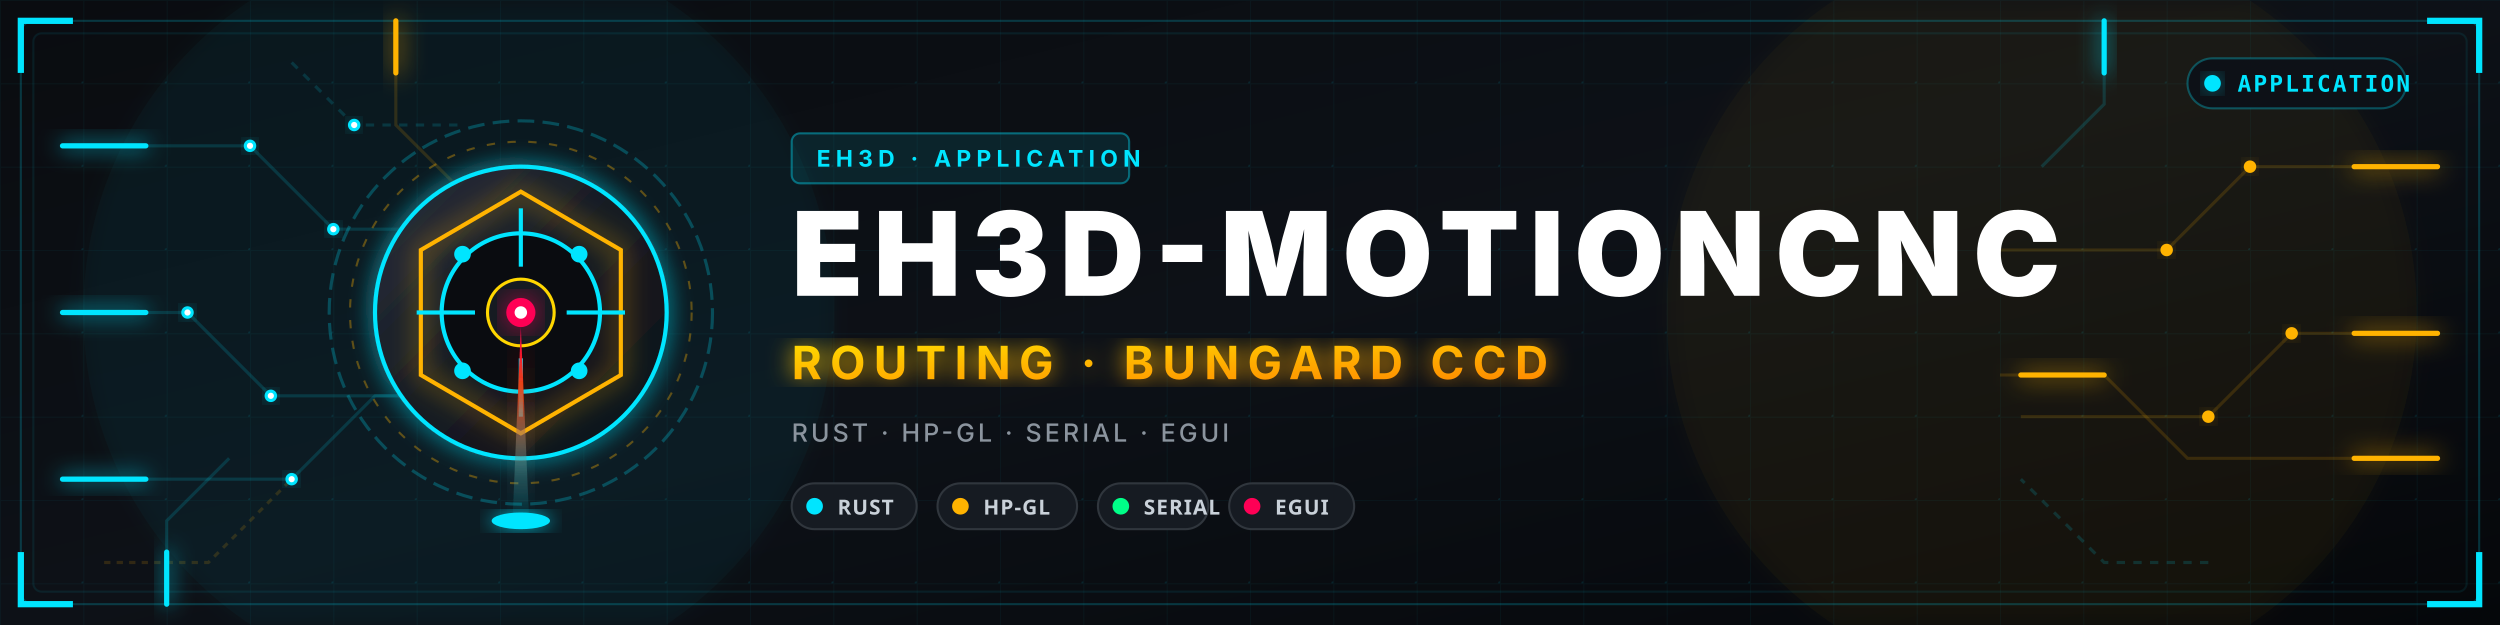
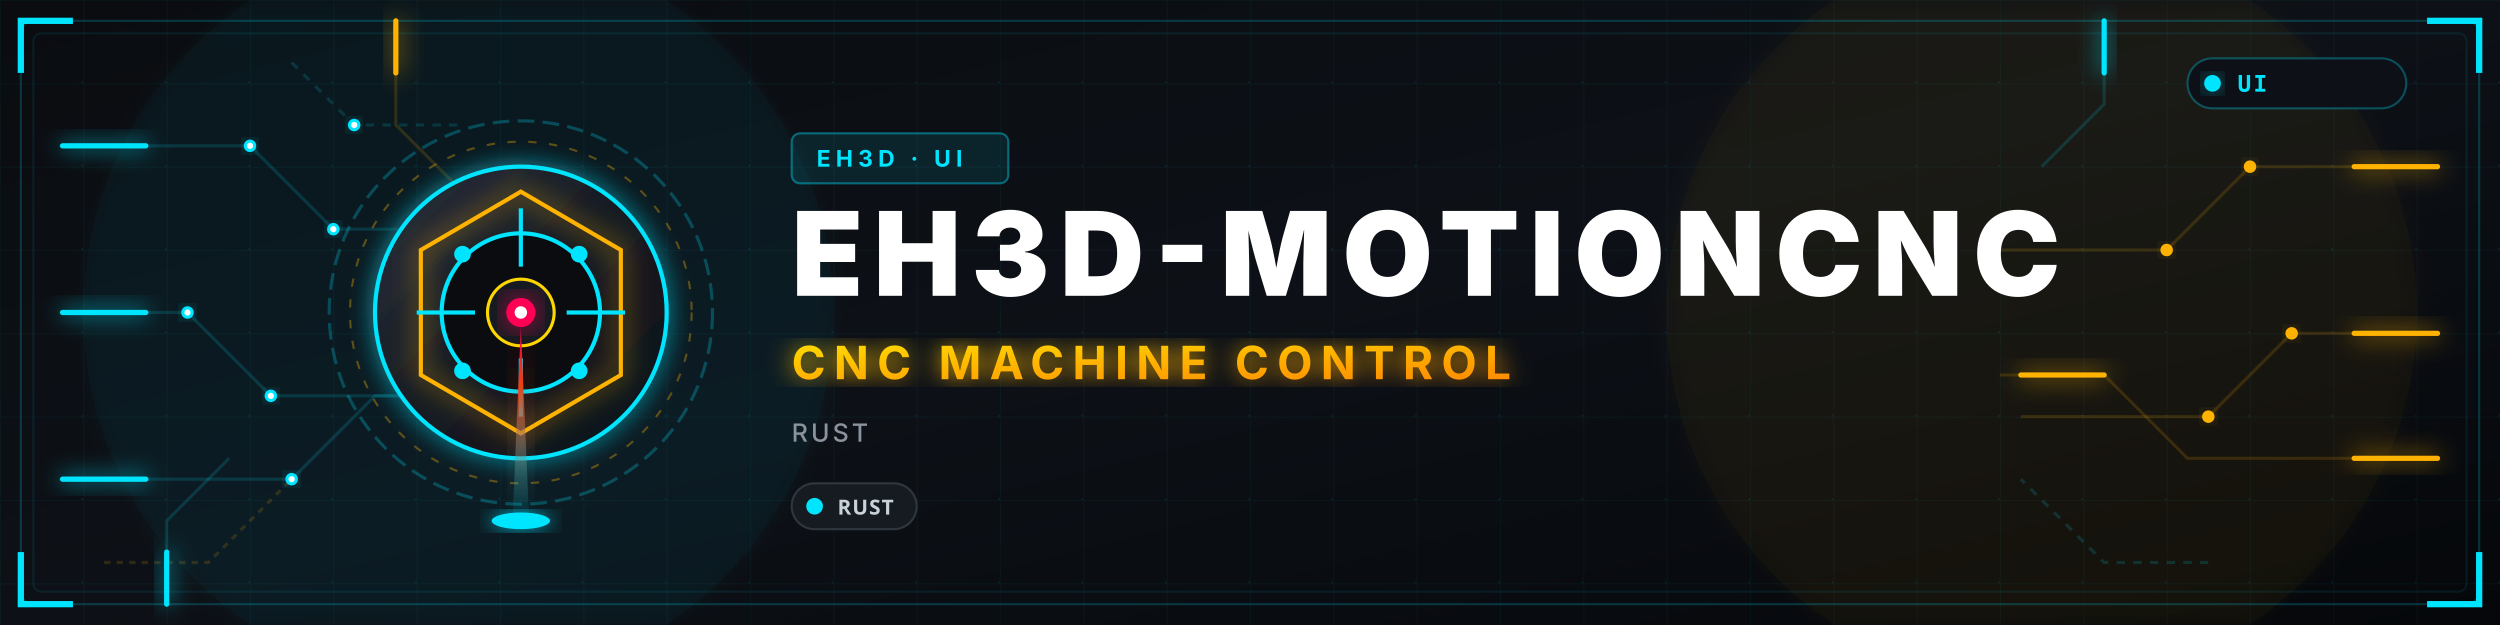
<svg xmlns="http://www.w3.org/2000/svg" viewBox="0 0 1200 300" width="100%" height="100%">
  <defs>
    <linearGradient id="bgGlow" x1="0%" y1="0%" x2="100%" y2="100%">
      <stop offset="0%" stop-color="#0A0C10" />
      <stop offset="50%" stop-color="#0D1117" />
      <stop offset="100%" stop-color="#05070A" />
    </linearGradient>
    <linearGradient id="cyanGlow" x1="0%" y1="0%" x2="100%" y2="0%">
      <stop offset="0%" stop-color="#00E5FF" stop-opacity="0.8" />
      <stop offset="100%" stop-color="#0088FF" stop-opacity="0.9" />
    </linearGradient>
    <linearGradient id="goldGlow" x1="0%" y1="0%" x2="100%" y2="100%">
      <stop offset="0%" stop-color="#FFD700" />
      <stop offset="100%" stop-color="#FF8C00" />
    </linearGradient>
    <linearGradient id="laserBeam" x1="0%" y1="0%" x2="0%" y2="100%">
      <stop offset="0%" stop-color="#FF0055" stop-opacity="1" />
      <stop offset="30%" stop-color="#FF3300" stop-opacity="0.9" />
      <stop offset="100%" stop-color="#00E5FF" stop-opacity="0" />
    </linearGradient>
    <linearGradient id="metalGradient" x1="0%" y1="0%" x2="100%" y2="100%">
      <stop offset="0%" stop-color="#2A303C" />
      <stop offset="50%" stop-color="#161B22" />
      <stop offset="100%" stop-color="#0D1117" />
    </linearGradient>
    <filter id="glowCyan" x="-20%" y="-20%" width="140%" height="140%">
      <feGaussianBlur stdDeviation="5" result="blur" />
      <feMerge>
        <feMergeNode in="blur" />
        <feMergeNode in="SourceGraphic" />
      </feMerge>
    </filter>
    <filter id="glowGold" x="-20%" y="-20%" width="140%" height="140%">
      <feGaussianBlur stdDeviation="6" result="blur" />
      <feMerge>
        <feMergeNode in="blur" />
        <feMergeNode in="SourceGraphic" />
      </feMerge>
    </filter>
    <filter id="glowLaser" x="-30%" y="-30%" width="160%" height="160%">
      <feGaussianBlur stdDeviation="8" result="blur" />
      <feMerge>
        <feMergeNode in="blur" />
        <feMergeNode in="SourceGraphic" />
      </feMerge>
    </filter>
    <pattern id="cyberGrid" width="40" height="40" patternUnits="userSpaceOnUse">
      <path d="M 40 0 L 0 0 0 40" fill="none" stroke="#00E5FF" stroke-opacity="0.04" stroke-width="1" />
      <circle cx="40" cy="40" r="1" fill="#00E5FF" fill-opacity="0.1" />
    </pattern>
    <g id="pcbNode">
      <circle cx="0" cy="0" r="3" fill="#00E5FF" filter="url(#glowCyan)" />
      <circle cx="0" cy="0" r="1.5" fill="#FFFFFF" />
    </g>
  </defs>
  <rect width="1200" height="300" fill="url(#bgGlow)" />
  <rect width="1200" height="300" fill="url(#cyberGrid)" />
  <circle cx="220" cy="150" r="180" fill="#00E5FF" fill-opacity="0.03" filter="url(#glowCyan)">
    <animate attributeName="fill-opacity" values="0.02;0.05;0.02" dur="6s" repeatCount="indefinite" />
  </circle>
  <circle cx="980" cy="150" r="180" fill="#FFB300" fill-opacity="0.03" filter="url(#glowGold)">
    <animate attributeName="fill-opacity" values="0.02;0.05;0.02" dur="6s" repeatCount="indefinite" />
  </circle>
  <rect x="10" y="10" width="1180" height="280" fill="none" stroke="#00E5FF" stroke-opacity="0.2" stroke-width="1" rx="6" />
  <rect x="16" y="16" width="1168" height="268" fill="none" stroke="#00E5FF" stroke-opacity="0.08" stroke-width="1" rx="4" />
  <path d="M 10 35 L 10 10 L 35 10" fill="none" stroke="#00E5FF" stroke-width="3">
    <animate attributeName="stroke-opacity" values="0.6;1;0.6" dur="3s" repeatCount="indefinite" />
  </path>
  <path d="M 1190 35 L 1190 10 L 1165 10" fill="none" stroke="#00E5FF" stroke-width="3">
    <animate attributeName="stroke-opacity" values="0.6;1;0.6" dur="3s" repeatCount="indefinite" />
  </path>
  <path d="M 10 265 L 10 290 L 35 290" fill="none" stroke="#00E5FF" stroke-width="3">
    <animate attributeName="stroke-opacity" values="0.6;1;0.6" dur="3s" repeatCount="indefinite" />
  </path>
  <path d="M 1190 265 L 1190 290 L 1165 290" fill="none" stroke="#00E5FF" stroke-width="3">
    <animate attributeName="stroke-opacity" values="0.6;1;0.6" dur="3s" repeatCount="indefinite" />
  </path>
  <g stroke="#00E5FF" stroke-opacity="0.15" stroke-width="1.5" fill="none">
    <path d="M 30 70 L 120 70 L 160 110 L 240 110" />
    <path d="M 30 150 L 90 150 L 130 190 L 220 190" />
    <path d="M 30 230 L 140 230 L 180 190 L 210 190" />
    <path d="M 80 290 L 80 250 L 110 220" />
    <path d="M 190 10 L 190 60 L 220 90" stroke="#FFB300" stroke-opacity="0.15" />
    <path d="M 140 30 L 170 60 L 220 60" stroke-dasharray="4,4" />
    <path d="M 50 270 L 100 270 L 140 230" stroke="#FFB300" stroke-opacity="0.15" stroke-dasharray="3,3" />
  </g>
  <g fill="none" stroke-linecap="round" stroke-linejoin="round">
    <path d="M 30 70 L 120 70 L 160 110 L 240 110" stroke="#00E5FF" stroke-width="2.5" stroke-dasharray="40, 240" filter="url(#glowCyan)">
      <animate attributeName="stroke-dashoffset" values="280;0" dur="3s" repeatCount="indefinite" />
    </path>
    <path d="M 30 150 L 90 150 L 130 190 L 220 190" stroke="#00E5FF" stroke-width="2.5" stroke-dasharray="40, 220" filter="url(#glowCyan)">
      <animate attributeName="stroke-dashoffset" values="260;0" dur="3.5s" repeatCount="indefinite" />
    </path>
    <path d="M 30 230 L 140 230 L 180 190 L 210 190" stroke="#00E5FF" stroke-width="2.5" stroke-dasharray="40, 230" filter="url(#glowCyan)">
      <animate attributeName="stroke-dashoffset" values="270;0" dur="3.2s" repeatCount="indefinite" />
    </path>
    <path d="M 80 290 L 80 250 L 110 220" stroke="#00E5FF" stroke-width="2.5" stroke-dasharray="25, 100" filter="url(#glowCyan)">
      <animate attributeName="stroke-dashoffset" values="125;0" dur="2.5s" repeatCount="indefinite" />
    </path>
    <path d="M 190 10 L 190 60 L 220 90" stroke="#FFB300" stroke-width="2.5" stroke-dasharray="25, 90" filter="url(#glowGold)">
      <animate attributeName="stroke-dashoffset" values="115;0" dur="2.8s" repeatCount="indefinite" />
    </path>
  </g>
  <use href="#pcbNode" x="120" y="70" />
  <use href="#pcbNode" x="160" y="110" />
  <use href="#pcbNode" x="90" y="150" />
  <use href="#pcbNode" x="130" y="190" />
  <use href="#pcbNode" x="140" y="230" />
  <use href="#pcbNode" x="170" y="60" />
  <g stroke="#FFB300" stroke-opacity="0.15" stroke-width="1.5" fill="none">
    <path d="M 1170 80 L 1080 80 L 1040 120 L 960 120" />
    <path d="M 1170 160 L 1100 160 L 1060 200 L 970 200" />
    <path d="M 1170 220 L 1050 220 L 1010 180 M 1010 180 L 960 180" />
    <path d="M 1010 10 L 1010 50 L 980 80" stroke="#00E5FF" stroke-opacity="0.15" />
    <path d="M 1060 270 L 1010 270 L 970 230" stroke="#00E5FF" stroke-opacity="0.15" stroke-dasharray="4,4" />
  </g>
  <g fill="none" stroke-linecap="round" stroke-linejoin="round">
    <path d="M 1170 80 L 1080 80 L 1040 120 L 960 120" stroke="#FFB300" stroke-width="2.5" stroke-dasharray="40, 230" filter="url(#glowGold)">
      <animate attributeName="stroke-dashoffset" values="0;270" dur="3.5s" repeatCount="indefinite" />
    </path>
    <path d="M 1170 160 L 1100 160 L 1060 200 L 970 200" stroke="#FFB300" stroke-width="2.5" stroke-dasharray="40, 240" filter="url(#glowGold)">
      <animate attributeName="stroke-dashoffset" values="0;280" dur="3.8s" repeatCount="indefinite" />
    </path>
    <path d="M 1170 220 L 1050 220 L 1010 180 M 1010 180 L 960 180" stroke="#FFB300" stroke-width="2.5" stroke-dasharray="40, 250" filter="url(#glowGold)">
      <animate attributeName="stroke-dashoffset" values="0;290" dur="4s" repeatCount="indefinite" />
    </path>
    <path d="M 1010 10 L 1010 50 L 980 80" stroke="#00E5FF" stroke-width="2.5" stroke-dasharray="25, 95" filter="url(#glowCyan)">
      <animate attributeName="stroke-dashoffset" values="0;120" dur="2.6s" repeatCount="indefinite" />
    </path>
  </g>
  <circle cx="1080" cy="80" r="3" fill="#FFB300" filter="url(#glowGold)" />
  <circle cx="1040" cy="120" r="3" fill="#FFB300" filter="url(#glowGold)" />
  <circle cx="1100" cy="160" r="3" fill="#FFB300" filter="url(#glowGold)" />
  <circle cx="1060" cy="200" r="3" fill="#FFB300" filter="url(#glowGold)" />
  <g transform="translate(250, 150)">
    <g>
      <circle cx="0" cy="0" r="92" fill="none" stroke="#00E5FF" stroke-opacity="0.25" stroke-width="1.5" stroke-dasharray="8,4" />
      <circle cx="0" cy="0" r="82" fill="none" stroke="#FFB300" stroke-opacity="0.35" stroke-width="1" stroke-dasharray="4,6" />
      <animateTransform attributeName="transform" type="rotate" from="0 0 0" to="360 0 0" dur="25s" repeatCount="indefinite" />
    </g>
    <circle cx="0" cy="0" r="70" fill="url(#metalGradient)" stroke="#00E5FF" stroke-width="2" filter="url(#glowCyan)" />
    <g>
      <polygon points="0,-58 48,-30 48,30 0,58 -48,30 -48,-30" fill="none" stroke="#FFB300" stroke-width="2" filter="url(#glowGold)" />
      <animateTransform attributeName="transform" type="rotate" from="360 0 0" to="0 0 0" dur="18s" repeatCount="indefinite" />
    </g>
    <circle cx="0" cy="0" r="38" fill="#0A0C10" stroke="#00E5FF" stroke-width="2" />
    <line x1="-50" y1="0" x2="-22" y2="0" stroke="#00E5FF" stroke-width="2" />
    <line x1="22" y1="0" x2="50" y2="0" stroke="#00E5FF" stroke-width="2" />
    <line x1="0" y1="-50" x2="0" y2="-22" stroke="#00E5FF" stroke-width="2" />
    <line x1="0" y1="22" x2="0" y2="50" stroke="#00E5FF" stroke-width="2" />
    <circle cx="0" cy="0" r="16" fill="#161B22" stroke="#FFD700" stroke-width="1.5" />
    <circle cx="0" cy="0" r="7" fill="#FF0055" filter="url(#glowLaser)">
      <animate attributeName="opacity" values="0.5;1;0.5" dur="1.5s" repeatCount="indefinite" />
    </circle>
    <circle cx="0" cy="0" r="3" fill="#FFFFFF" />
    <g>
      <circle cx="-28" cy="-28" r="4" fill="#00E5FF" />
      <circle cx="28" cy="-28" r="4" fill="#00E5FF" />
      <circle cx="-28" cy="28" r="4" fill="#00E5FF" />
      <circle cx="28" cy="28" r="4" fill="#00E5FF" />
      <animateTransform attributeName="transform" type="scale" values="1;1.05;1" dur="2s" repeatCount="indefinite" additive="sum" />
    </g>
  </g>
  <path d="M 250 157 L 246 250 L 254 250 Z" fill="url(#laserBeam)" filter="url(#glowLaser)">
    <animate attributeName="opacity" values="0.3;1;0.3" dur="1.2s" repeatCount="indefinite" />
  </path>
  <ellipse cx="250" cy="250" rx="14" ry="4" fill="#00E5FF" filter="url(#glowCyan)">
    <animate attributeName="rx" values="10;18;10" dur="1.2s" repeatCount="indefinite" />
    <animate attributeName="opacity" values="0.4;1;0.4" dur="1.2s" repeatCount="indefinite" />
  </ellipse>
  <g transform="translate(380, 0)">
    <g transform="translate(0, 82)">
-       <rect x="0" y="-18" width="162" height="24" rx="4" fill="#00E5FF" fill-opacity="0.1" stroke="#00E5FF" stroke-opacity="0.4" stroke-width="1">
+       <rect x="0" y="-18" width="104" height="24" rx="4" fill="#00E5FF" fill-opacity="0.1" stroke="#00E5FF" stroke-opacity="0.4" stroke-width="1">
        <animate attributeName="stroke-opacity" values="0.3;0.8;0.3" dur="4s" repeatCount="indefinite" />
      </rect>
-       <text x="12" y="-2" font-family="'Inter', 'Segoe UI', 'Roboto', sans-serif" font-weight="700" font-size="11" fill="#00E5FF" letter-spacing="2.5">EH3D · APPLICATION</text>
+       <text x="12" y="-2" font-family="'Inter', 'Segoe UI', 'Roboto', sans-serif" font-weight="700" font-size="11" fill="#00E5FF" letter-spacing="2.5">EH3D · UI</text>
    </g>
-     <text x="0" y="142" font-family="'Inter', 'Segoe UI', 'Roboto', sans-serif" font-weight="900" font-size="56" fill="#FFFFFF" letter-spacing="5">EH3D-MOTIONCNC</text>
-     <text x="0" y="182" font-family="'Inter', 'Segoe UI', 'Roboto', sans-serif" font-weight="700" font-size="22" fill="url(#goldGlow)" letter-spacing="4" filter="url(#glowGold)">ROUTING · BUNGARD CCD</text>
-     <text x="0" y="212" font-family="'Inter', 'Segoe UI', 'Roboto', sans-serif" font-weight="500" font-size="12" fill="#8B949E" letter-spacing="1.5">RUST · HP-GL · SERIAL · EGUI</text>
+     <text x="0" y="142" font-family="'Inter', 'Segoe UI', 'Roboto', sans-serif" font-weight="900" font-size="56" fill="#FFFFFF" letter-spacing="5.0">EH3D-MOTIONCNC</text>
+     <text x="0" y="182" font-family="'Inter', 'Segoe UI', 'Roboto', sans-serif" font-weight="700" font-size="22" fill="url(#goldGlow)" letter-spacing="4" filter="url(#glowGold)">CNC MACHINE CONTROL</text>
+     <text x="0" y="212" font-family="'Inter', 'Segoe UI', 'Roboto', sans-serif" font-weight="500" font-size="12" fill="#8B949E" letter-spacing="1.5">RUST</text>
    <g transform="translate(0, 232)">
      <rect x="0" y="0" width="60" height="22" rx="11" fill="#161B22" stroke="#30363D" stroke-width="1" />
      <circle cx="11" cy="11" r="4" fill="#00E5FF">
        <animate attributeName="opacity" values="0.5;1;0.5" dur="2.0s" repeatCount="indefinite" />
      </circle>
      <text x="22" y="15" font-family="sans-serif" font-weight="600" font-size="10" fill="#C9D1D9" letter-spacing="0.5">RUST</text>
-       <rect x="70" y="0" width="67" height="22" rx="11" fill="#161B22" stroke="#30363D" stroke-width="1" />
-       <circle cx="81" cy="11" r="4" fill="#FFB300">
-         <animate attributeName="opacity" values="0.5;1;0.5" dur="2.2s" repeatCount="indefinite" />
-       </circle>
-       <text x="92" y="15" font-family="sans-serif" font-weight="600" font-size="10" fill="#C9D1D9" letter-spacing="0.5">HP-GL</text>
-       <rect x="147" y="0" width="53" height="22" rx="11" fill="#161B22" stroke="#30363D" stroke-width="1" />
-       <circle cx="158" cy="11" r="4" fill="#00FF88">
-         <animate attributeName="opacity" values="0.5;1;0.5" dur="2.4s" repeatCount="indefinite" />
-       </circle>
-       <text x="169" y="15" font-family="sans-serif" font-weight="600" font-size="10" fill="#C9D1D9" letter-spacing="0.5">SERIAL</text>
-       <rect x="210" y="0" width="60" height="22" rx="11" fill="#161B22" stroke="#30363D" stroke-width="1" />
-       <circle cx="221" cy="11" r="4" fill="#FF0055">
-         <animate attributeName="opacity" values="0.5;1;0.5" dur="2.6s" repeatCount="indefinite" />
-       </circle>
-       <text x="232" y="15" font-family="sans-serif" font-weight="600" font-size="10" fill="#C9D1D9" letter-spacing="0.5">EGUI</text>
    </g>
  </g>
  <g transform="translate(1060, 42)">
    <rect x="-10" y="-14" width="105" height="24" rx="12" fill="#0D1117" stroke="#00E5FF" stroke-opacity="0.3" stroke-width="1" />
    <circle cx="2" cy="-2" r="4" fill="#00E5FF" filter="url(#glowGold)">
      <animate attributeName="opacity" values="0.3;1;0.3" dur="1.5s" repeatCount="indefinite" />
    </circle>
-     <text x="14" y="2" font-family="monospace" font-weight="700" font-size="11" fill="#00E5FF" letter-spacing="1">APPLICATION</text>
+     <text x="14" y="2" font-family="monospace" font-weight="700" font-size="11" fill="#00E5FF" letter-spacing="1">UI</text>
  </g>
</svg>
